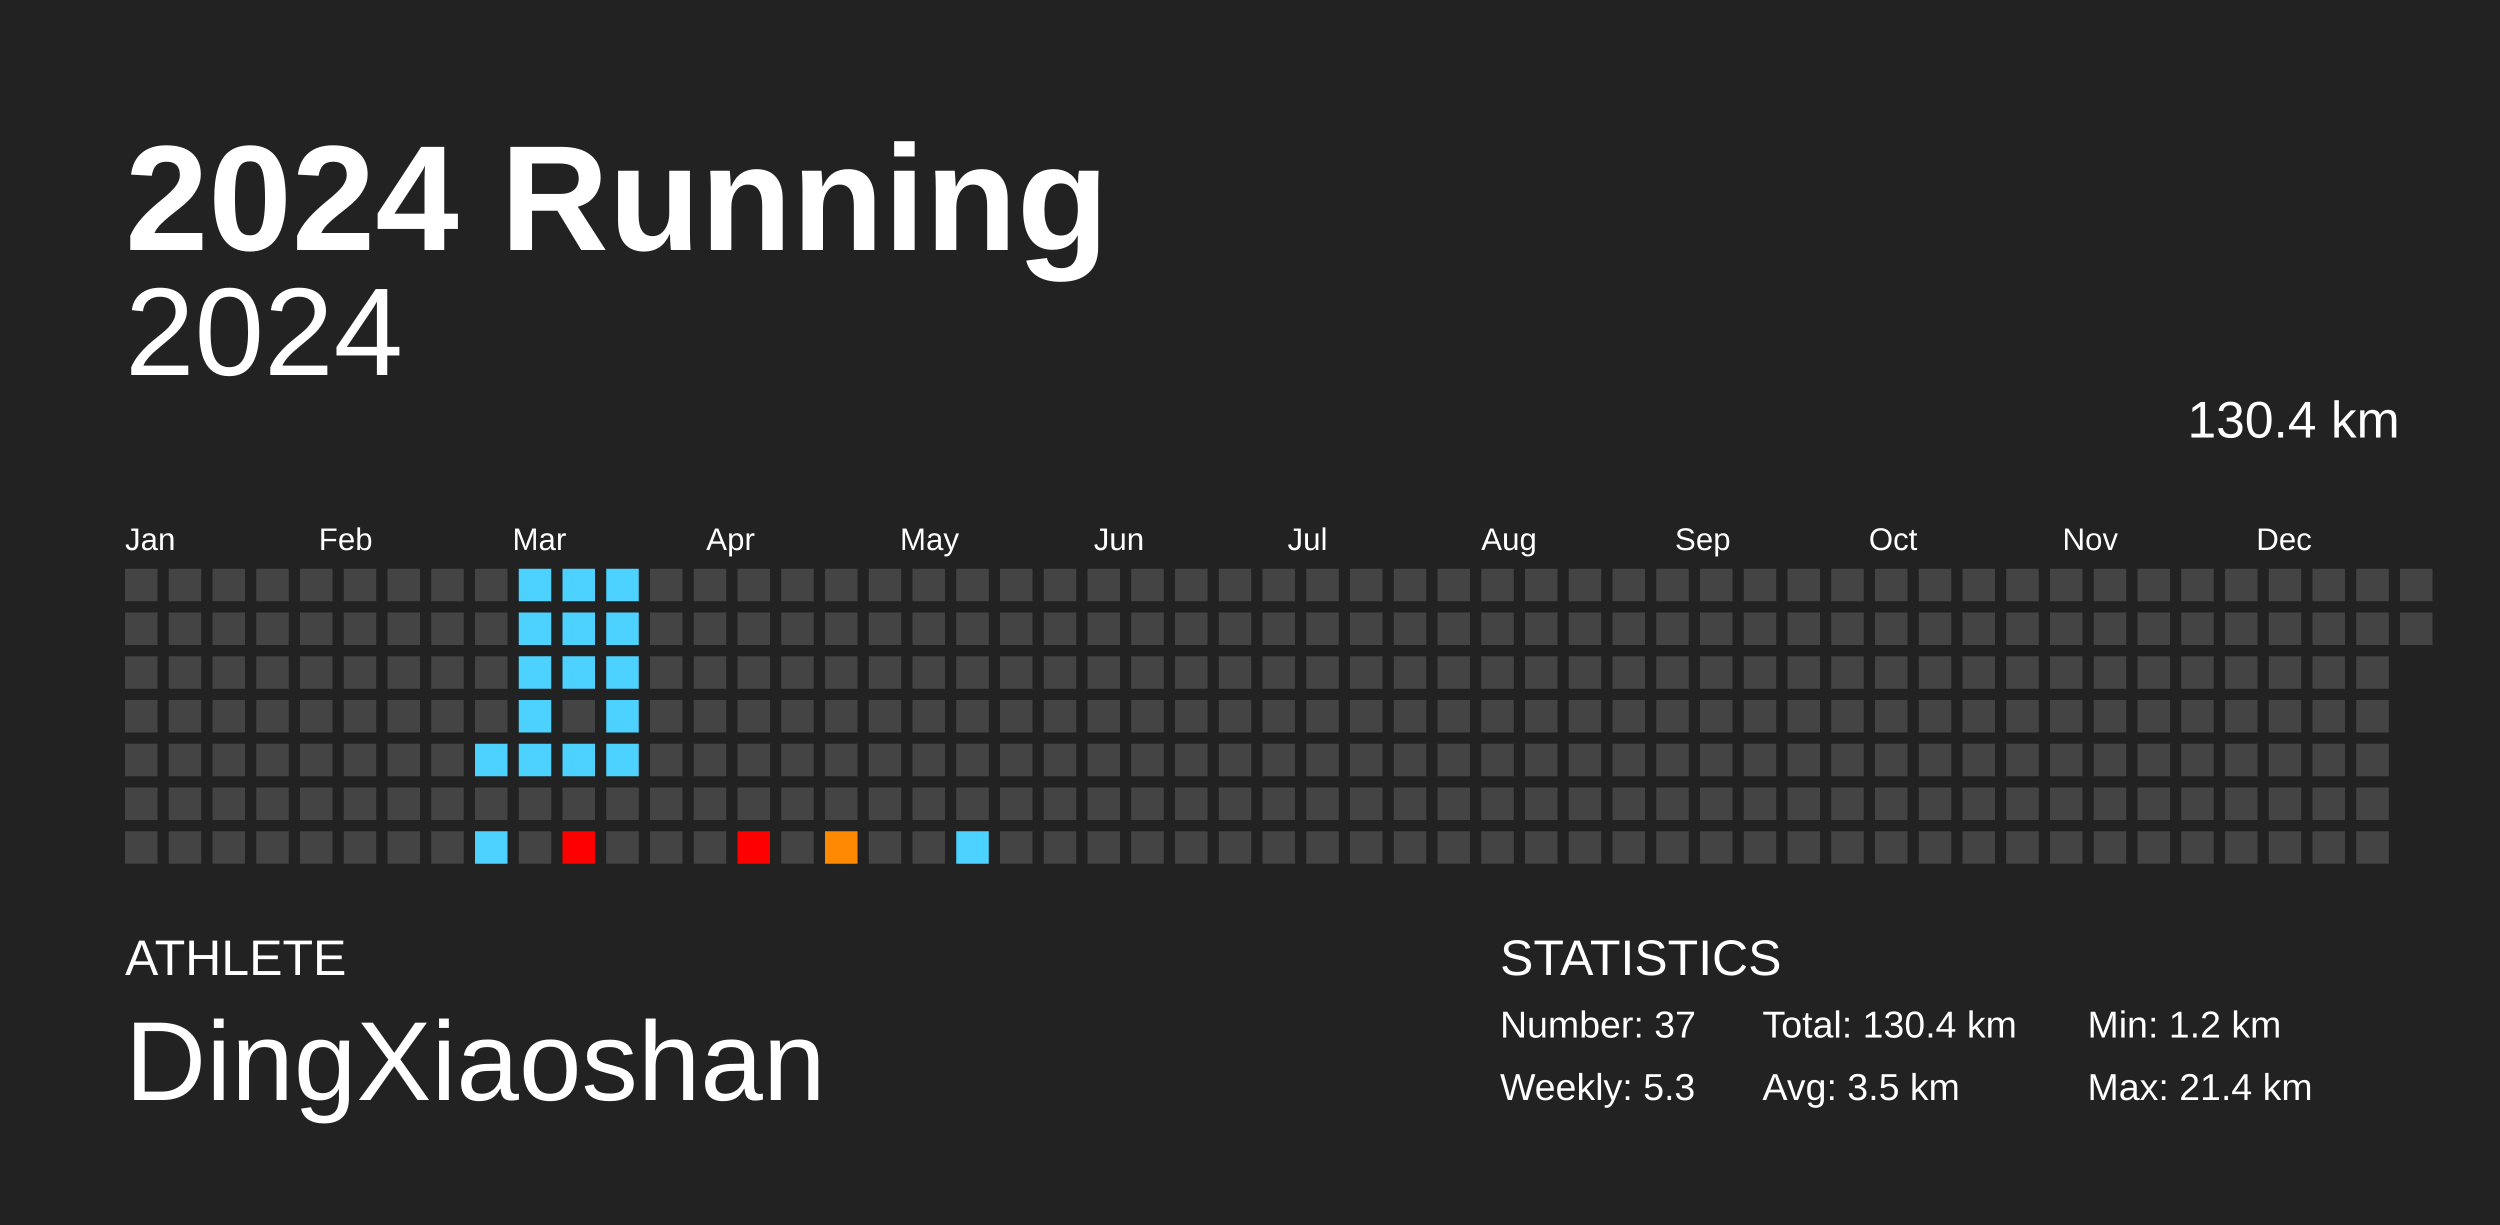
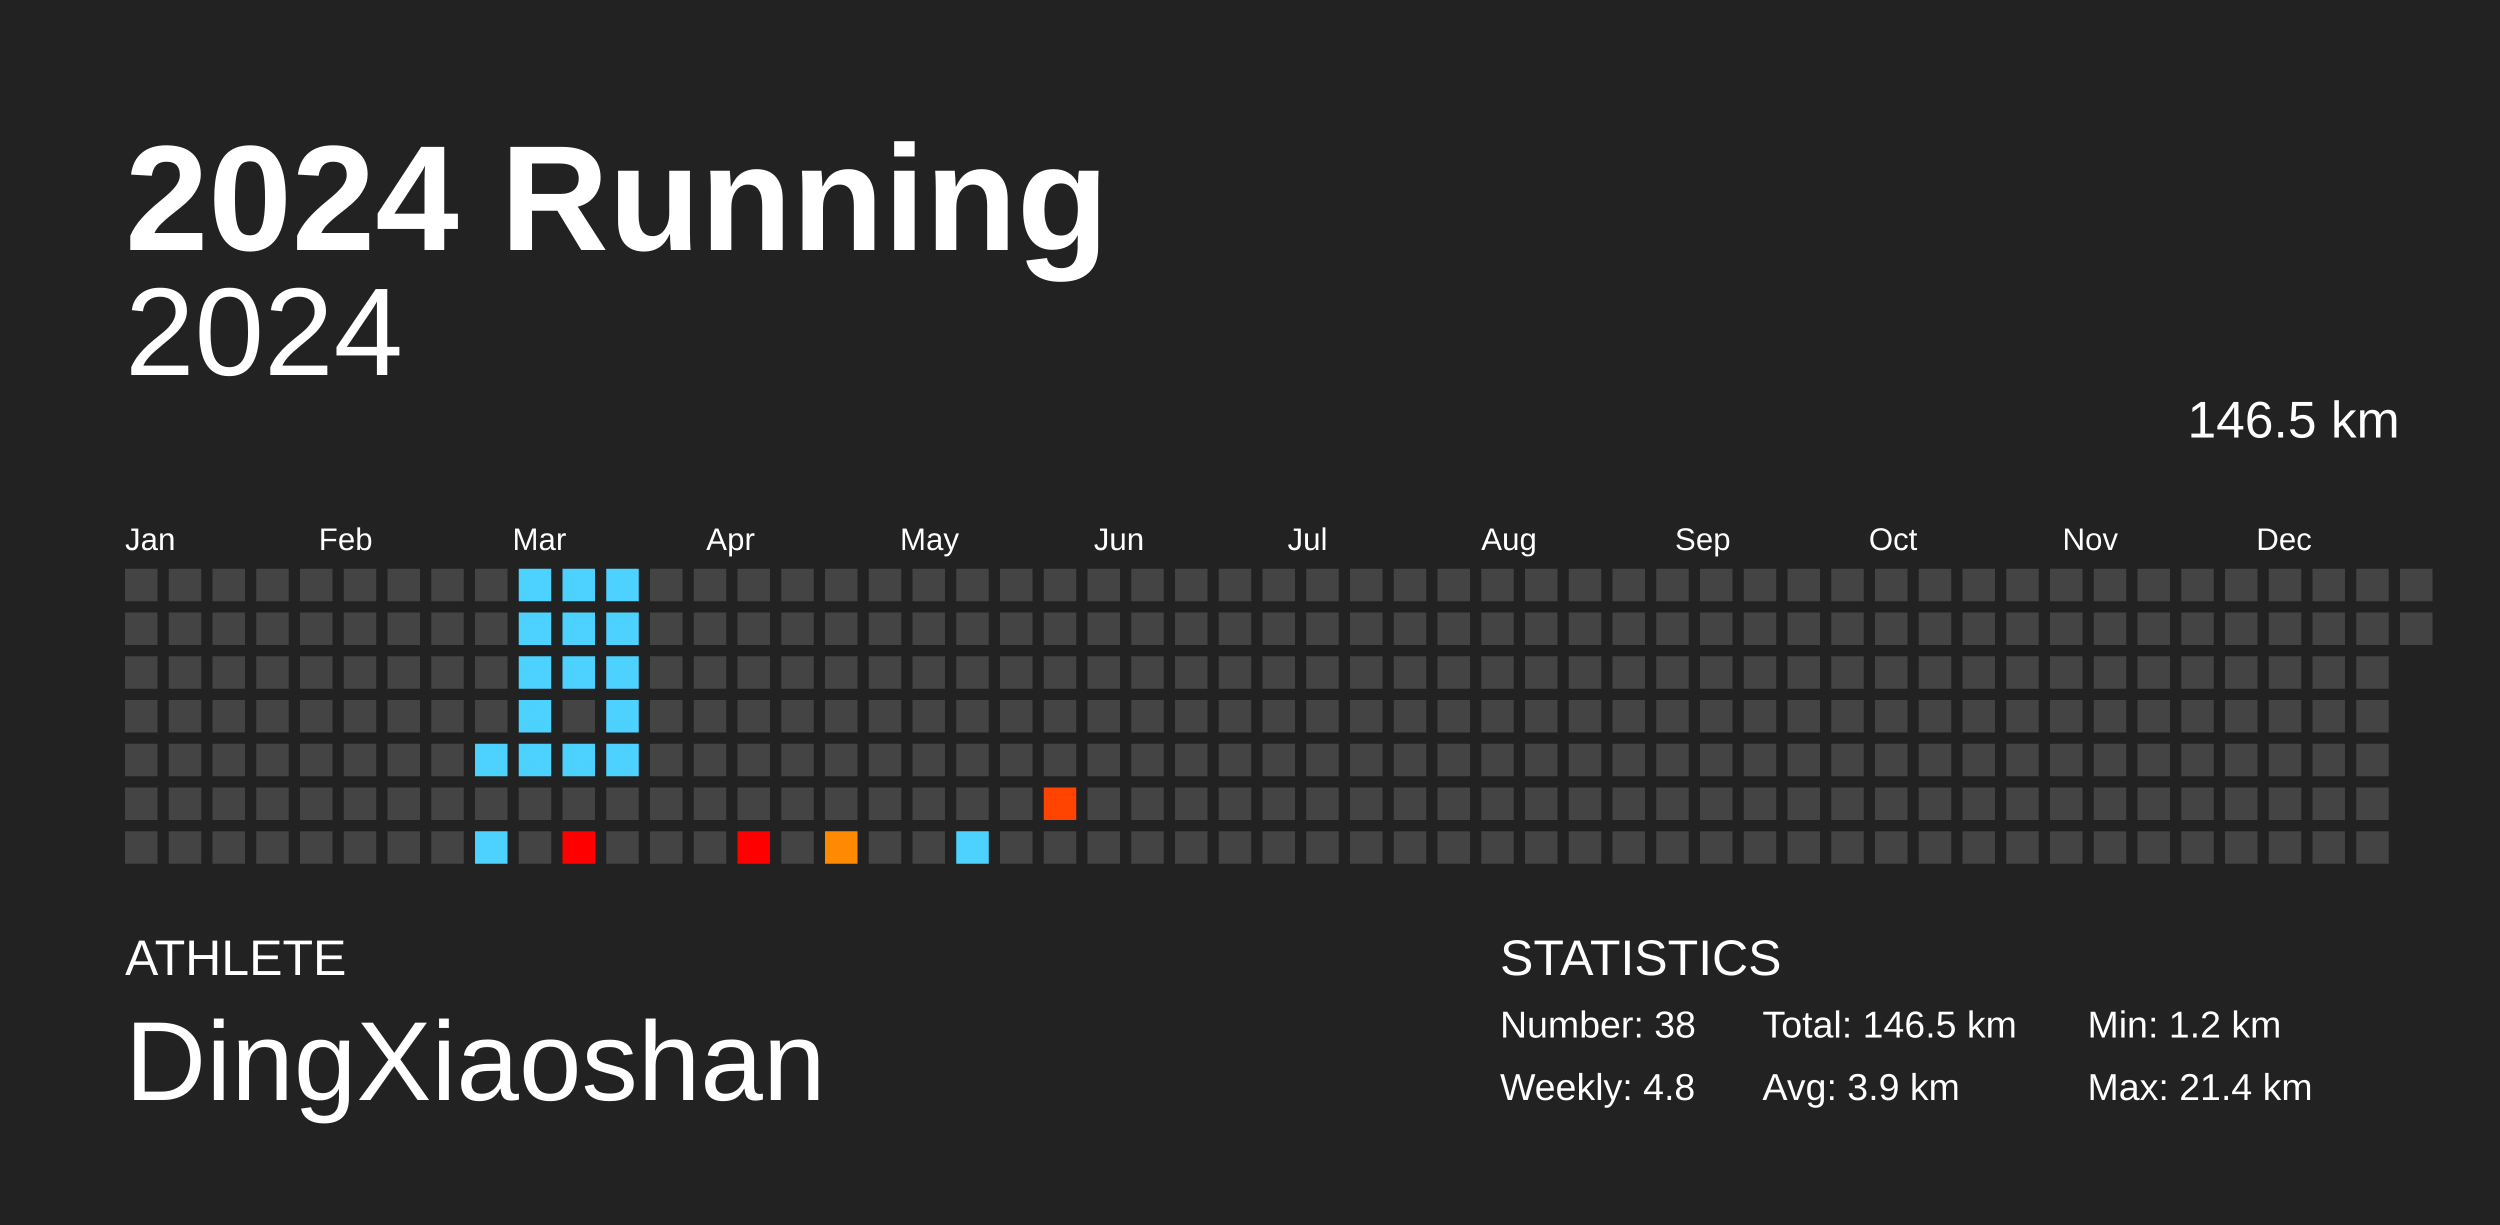
<svg xmlns="http://www.w3.org/2000/svg" baseProfile="full" height="98mm" version="1.1" viewBox="0,0,200,98" width="200mm">
  <defs />
  <rect fill="#222222" height="98" width="200" x="0" y="0" />
  <text fill="#FFFFFF" style="font-size:12px; font-family:Arial; font-weight:bold;" x="10" y="20">2024 Running</text>
  <text fill="#FFFFFF" style="font-size:4px; font-family:Arial" x="10" y="78">ATHLETE</text>
  <text fill="#FFFFFF" style="font-size:9px; font-family:Arial" x="10" y="88">DingXiaoshan</text>
  <text fill="#FFFFFF" style="font-size:4px; font-family:Arial" x="120" y="78">STATISTICS</text>
-   <text fill="#FFFFFF" style="font-size:3px; font-family:Arial" x="120" y="83">Number: 37</text>
-   <text fill="#FFFFFF" style="font-size:3px; font-family:Arial" x="120" y="88">Weekly: 5.3</text>
-   <text fill="#FFFFFF" style="font-size:3px; font-family:Arial" x="141" y="83">Total: 130.4 km</text>
-   <text fill="#FFFFFF" style="font-size:3px; font-family:Arial" x="141" y="88">Avg: 3.5 km</text>
+   <text fill="#FFFFFF" style="font-size:3px; font-family:Arial" x="120" y="83">Number: 38</text>
+   <text fill="#FFFFFF" style="font-size:3px; font-family:Arial" x="120" y="88">Weekly: 4.8</text>
+   <text fill="#FFFFFF" style="font-size:3px; font-family:Arial" x="141" y="83">Total: 146.5 km</text>
+   <text fill="#FFFFFF" style="font-size:3px; font-family:Arial" x="141" y="88">Avg: 3.9 km</text>
  <text fill="#FFFFFF" style="font-size:3px; font-family:Arial" x="167" y="83">Min: 1.2 km</text>
  <text fill="#FFFFFF" style="font-size:3px; font-family:Arial" x="167" y="88">Max: 21.4 km</text>
  <text alignment-baseline="hanging" fill="#FFFFFF" style="font-size:10.0px; font-family:Arial;" x="10" y="30">2024</text>
-   <text alignment-baseline="hanging" fill="#FFFFFF" style="font-size:4.125px; font-family:Arial;" x="175" y="35">130.4 km</text>
+   <text alignment-baseline="hanging" fill="#FFFFFF" style="font-size:4.125px; font-family:Arial;" x="175" y="35">146.5 km</text>
  <text fill="#FFFFFF" style="font-size:2.5px; font-family:Arial" x="10.0" y="44">Jan</text>
  <text fill="#FFFFFF" style="font-size:2.5px; font-family:Arial" x="25.5" y="44">Feb</text>
  <text fill="#FFFFFF" style="font-size:2.5px; font-family:Arial" x="41.0" y="44">Mar</text>
  <text fill="#FFFFFF" style="font-size:2.5px; font-family:Arial" x="56.5" y="44">Apr</text>
  <text fill="#FFFFFF" style="font-size:2.5px; font-family:Arial" x="72.0" y="44">May</text>
  <text fill="#FFFFFF" style="font-size:2.5px; font-family:Arial" x="87.5" y="44">Jun</text>
  <text fill="#FFFFFF" style="font-size:2.5px; font-family:Arial" x="103.0" y="44">Jul</text>
  <text fill="#FFFFFF" style="font-size:2.5px; font-family:Arial" x="118.5" y="44">Aug</text>
  <text fill="#FFFFFF" style="font-size:2.5px; font-family:Arial" x="134.0" y="44">Sep</text>
  <text fill="#FFFFFF" style="font-size:2.5px; font-family:Arial" x="149.5" y="44">Oct</text>
  <text fill="#FFFFFF" style="font-size:2.5px; font-family:Arial" x="165.0" y="44">Nov</text>
  <text fill="#FFFFFF" style="font-size:2.5px; font-family:Arial" x="180.5" y="44">Dec</text>
  <rect fill="#444444" height="2.6" width="2.6" x="10.0" y="45.5" />
  <rect fill="#444444" height="2.6" width="2.6" x="10.0" y="49.0" />
  <rect fill="#444444" height="2.6" width="2.6" x="10.0" y="52.5" />
  <rect fill="#444444" height="2.6" width="2.6" x="10.0" y="56.0" />
  <rect fill="#444444" height="2.6" width="2.6" x="10.0" y="59.5" />
  <rect fill="#444444" height="2.6" width="2.6" x="10.0" y="63.0" />
  <rect fill="#444444" height="2.6" width="2.6" x="10.0" y="66.5" />
  <rect fill="#444444" height="2.6" width="2.6" x="13.5" y="45.5" />
  <rect fill="#444444" height="2.6" width="2.6" x="13.5" y="49.0" />
  <rect fill="#444444" height="2.6" width="2.6" x="13.5" y="52.5" />
  <rect fill="#444444" height="2.6" width="2.6" x="13.5" y="56.0" />
  <rect fill="#444444" height="2.6" width="2.6" x="13.5" y="59.5" />
  <rect fill="#444444" height="2.6" width="2.6" x="13.5" y="63.0" />
  <rect fill="#444444" height="2.6" width="2.6" x="13.5" y="66.5" />
  <rect fill="#444444" height="2.6" width="2.6" x="17.0" y="45.5" />
  <rect fill="#444444" height="2.6" width="2.6" x="17.0" y="49.0" />
  <rect fill="#444444" height="2.6" width="2.6" x="17.0" y="52.5" />
  <rect fill="#444444" height="2.6" width="2.6" x="17.0" y="56.0" />
  <rect fill="#444444" height="2.6" width="2.6" x="17.0" y="59.5" />
  <rect fill="#444444" height="2.6" width="2.6" x="17.0" y="63.0" />
  <rect fill="#444444" height="2.6" width="2.6" x="17.0" y="66.5" />
  <rect fill="#444444" height="2.6" width="2.6" x="20.5" y="45.5" />
  <rect fill="#444444" height="2.6" width="2.6" x="20.5" y="49.0" />
  <rect fill="#444444" height="2.6" width="2.6" x="20.5" y="52.5" />
  <rect fill="#444444" height="2.6" width="2.6" x="20.5" y="56.0" />
  <rect fill="#444444" height="2.6" width="2.6" x="20.5" y="59.5" />
  <rect fill="#444444" height="2.6" width="2.6" x="20.5" y="63.0" />
  <rect fill="#444444" height="2.6" width="2.6" x="20.5" y="66.5" />
  <rect fill="#444444" height="2.6" width="2.6" x="24.0" y="45.5" />
  <rect fill="#444444" height="2.6" width="2.6" x="24.0" y="49.0" />
  <rect fill="#444444" height="2.6" width="2.6" x="24.0" y="52.5" />
  <rect fill="#444444" height="2.6" width="2.6" x="24.0" y="56.0" />
  <rect fill="#444444" height="2.6" width="2.6" x="24.0" y="59.5" />
  <rect fill="#444444" height="2.6" width="2.6" x="24.0" y="63.0" />
  <rect fill="#444444" height="2.6" width="2.6" x="24.0" y="66.5" />
  <rect fill="#444444" height="2.6" width="2.6" x="27.5" y="45.5" />
  <rect fill="#444444" height="2.6" width="2.6" x="27.5" y="49.0" />
  <rect fill="#444444" height="2.6" width="2.6" x="27.5" y="52.5" />
  <rect fill="#444444" height="2.6" width="2.6" x="27.5" y="56.0" />
  <rect fill="#444444" height="2.6" width="2.6" x="27.5" y="59.5" />
  <rect fill="#444444" height="2.6" width="2.6" x="27.5" y="63.0" />
  <rect fill="#444444" height="2.6" width="2.6" x="27.5" y="66.5" />
  <rect fill="#444444" height="2.6" width="2.6" x="31.0" y="45.5" />
  <rect fill="#444444" height="2.6" width="2.6" x="31.0" y="49.0" />
  <rect fill="#444444" height="2.6" width="2.6" x="31.0" y="52.5" />
  <rect fill="#444444" height="2.6" width="2.6" x="31.0" y="56.0" />
  <rect fill="#444444" height="2.6" width="2.6" x="31.0" y="59.5" />
  <rect fill="#444444" height="2.6" width="2.6" x="31.0" y="63.0" />
  <rect fill="#444444" height="2.6" width="2.6" x="31.0" y="66.5" />
  <rect fill="#444444" height="2.6" width="2.6" x="34.5" y="45.5" />
  <rect fill="#444444" height="2.6" width="2.6" x="34.5" y="49.0" />
  <rect fill="#444444" height="2.6" width="2.6" x="34.5" y="52.5" />
  <rect fill="#444444" height="2.6" width="2.6" x="34.5" y="56.0" />
  <rect fill="#444444" height="2.6" width="2.6" x="34.5" y="59.5" />
  <rect fill="#444444" height="2.6" width="2.6" x="34.5" y="63.0" />
  <rect fill="#444444" height="2.6" width="2.6" x="34.5" y="66.5" />
  <rect fill="#444444" height="2.6" width="2.6" x="38.0" y="45.5" />
  <rect fill="#444444" height="2.6" width="2.6" x="38.0" y="49.0" />
  <rect fill="#444444" height="2.6" width="2.6" x="38.0" y="52.5" />
  <rect fill="#444444" height="2.6" width="2.6" x="38.0" y="56.0" />
  <rect fill="#4dd2ff" height="2.6" width="2.6" x="38.0" y="59.5" />
  <rect fill="#444444" height="2.6" width="2.6" x="38.0" y="63.0" />
  <rect fill="#4dd2ff" height="2.6" width="2.6" x="38.0" y="66.5" />
  <rect fill="#4dd2ff" height="2.6" width="2.6" x="41.5" y="45.5" />
  <rect fill="#4dd2ff" height="2.6" width="2.6" x="41.5" y="49.0" />
  <rect fill="#4dd2ff" height="2.6" width="2.6" x="41.5" y="52.5" />
  <rect fill="#4dd2ff" height="2.6" width="2.6" x="41.5" y="56.0" />
  <rect fill="#4dd2ff" height="2.6" width="2.6" x="41.5" y="59.5" />
  <rect fill="#444444" height="2.6" width="2.6" x="41.5" y="63.0" />
  <rect fill="#444444" height="2.6" width="2.6" x="41.5" y="66.5" />
  <rect fill="#4dd2ff" height="2.6" width="2.6" x="45.0" y="45.5" />
  <rect fill="#4dd2ff" height="2.6" width="2.6" x="45.0" y="49.0" />
  <rect fill="#4dd2ff" height="2.6" width="2.6" x="45.0" y="52.5" />
  <rect fill="#444444" height="2.6" width="2.6" x="45.0" y="56.0" />
  <rect fill="#4dd2ff" height="2.6" width="2.6" x="45.0" y="59.5" />
  <rect fill="#444444" height="2.6" width="2.6" x="45.0" y="63.0" />
  <rect fill="red" height="2.6" width="2.6" x="45.0" y="66.5" />
  <rect fill="#4dd2ff" height="2.6" width="2.6" x="48.5" y="45.5" />
  <rect fill="#4dd2ff" height="2.6" width="2.6" x="48.5" y="49.0" />
  <rect fill="#4dd2ff" height="2.6" width="2.6" x="48.5" y="52.5" />
  <rect fill="#4dd2ff" height="2.6" width="2.6" x="48.5" y="56.0" />
  <rect fill="#4dd2ff" height="2.6" width="2.6" x="48.5" y="59.5" />
  <rect fill="#444444" height="2.6" width="2.6" x="48.5" y="63.0" />
  <rect fill="#444444" height="2.6" width="2.6" x="48.5" y="66.5" />
  <rect fill="#444444" height="2.6" width="2.6" x="52.0" y="45.5" />
  <rect fill="#444444" height="2.6" width="2.6" x="52.0" y="49.0" />
  <rect fill="#444444" height="2.6" width="2.6" x="52.0" y="52.5" />
  <rect fill="#444444" height="2.6" width="2.6" x="52.0" y="56.0" />
  <rect fill="#444444" height="2.6" width="2.6" x="52.0" y="59.5" />
  <rect fill="#444444" height="2.6" width="2.6" x="52.0" y="63.0" />
  <rect fill="#444444" height="2.6" width="2.6" x="52.0" y="66.5" />
  <rect fill="#444444" height="2.6" width="2.6" x="55.5" y="45.5" />
  <rect fill="#444444" height="2.6" width="2.6" x="55.5" y="49.0" />
  <rect fill="#444444" height="2.6" width="2.6" x="55.5" y="52.5" />
  <rect fill="#444444" height="2.6" width="2.6" x="55.5" y="56.0" />
  <rect fill="#444444" height="2.6" width="2.6" x="55.5" y="59.5" />
  <rect fill="#444444" height="2.6" width="2.6" x="55.5" y="63.0" />
  <rect fill="#444444" height="2.6" width="2.6" x="55.5" y="66.5" />
  <rect fill="#444444" height="2.6" width="2.6" x="59.0" y="45.5" />
  <rect fill="#444444" height="2.6" width="2.6" x="59.0" y="49.0" />
  <rect fill="#444444" height="2.6" width="2.6" x="59.0" y="52.5" />
  <rect fill="#444444" height="2.6" width="2.6" x="59.0" y="56.0" />
  <rect fill="#444444" height="2.6" width="2.6" x="59.0" y="59.5" />
  <rect fill="#444444" height="2.6" width="2.6" x="59.0" y="63.0" />
  <rect fill="red" height="2.6" width="2.6" x="59.0" y="66.5" />
  <rect fill="#444444" height="2.6" width="2.6" x="62.5" y="45.5" />
  <rect fill="#444444" height="2.6" width="2.6" x="62.5" y="49.0" />
  <rect fill="#444444" height="2.6" width="2.6" x="62.5" y="52.5" />
  <rect fill="#444444" height="2.6" width="2.6" x="62.5" y="56.0" />
  <rect fill="#444444" height="2.6" width="2.6" x="62.5" y="59.5" />
  <rect fill="#444444" height="2.6" width="2.6" x="62.5" y="63.0" />
  <rect fill="#444444" height="2.6" width="2.6" x="62.5" y="66.5" />
  <rect fill="#444444" height="2.6" width="2.6" x="66.0" y="45.5" />
  <rect fill="#444444" height="2.6" width="2.6" x="66.0" y="49.0" />
  <rect fill="#444444" height="2.6" width="2.6" x="66.0" y="52.5" />
  <rect fill="#444444" height="2.6" width="2.6" x="66.0" y="56.0" />
  <rect fill="#444444" height="2.6" width="2.6" x="66.0" y="59.5" />
  <rect fill="#444444" height="2.6" width="2.6" x="66.0" y="63.0" />
  <rect fill="#ff8900" height="2.6" width="2.6" x="66.0" y="66.5" />
  <rect fill="#444444" height="2.6" width="2.6" x="69.5" y="45.5" />
  <rect fill="#444444" height="2.6" width="2.6" x="69.5" y="49.0" />
  <rect fill="#444444" height="2.6" width="2.6" x="69.5" y="52.5" />
  <rect fill="#444444" height="2.6" width="2.6" x="69.5" y="56.0" />
  <rect fill="#444444" height="2.6" width="2.6" x="69.5" y="59.5" />
  <rect fill="#444444" height="2.6" width="2.6" x="69.5" y="63.0" />
  <rect fill="#444444" height="2.6" width="2.6" x="69.5" y="66.5" />
  <rect fill="#444444" height="2.6" width="2.6" x="73.0" y="45.5" />
  <rect fill="#444444" height="2.6" width="2.6" x="73.0" y="49.0" />
  <rect fill="#444444" height="2.6" width="2.6" x="73.0" y="52.5" />
  <rect fill="#444444" height="2.6" width="2.6" x="73.0" y="56.0" />
  <rect fill="#444444" height="2.6" width="2.6" x="73.0" y="59.5" />
  <rect fill="#444444" height="2.6" width="2.6" x="73.0" y="63.0" />
  <rect fill="#444444" height="2.6" width="2.6" x="73.0" y="66.5" />
  <rect fill="#444444" height="2.6" width="2.6" x="76.5" y="45.5" />
  <rect fill="#444444" height="2.6" width="2.6" x="76.5" y="49.0" />
  <rect fill="#444444" height="2.6" width="2.6" x="76.5" y="52.5" />
  <rect fill="#444444" height="2.6" width="2.6" x="76.5" y="56.0" />
  <rect fill="#444444" height="2.6" width="2.6" x="76.5" y="59.5" />
  <rect fill="#444444" height="2.6" width="2.6" x="76.5" y="63.0" />
  <rect fill="#4dd2ff" height="2.6" width="2.6" x="76.5" y="66.5" />
  <rect fill="#444444" height="2.6" width="2.6" x="80.0" y="45.5" />
  <rect fill="#444444" height="2.6" width="2.6" x="80.0" y="49.0" />
  <rect fill="#444444" height="2.6" width="2.6" x="80.0" y="52.5" />
  <rect fill="#444444" height="2.6" width="2.6" x="80.0" y="56.0" />
  <rect fill="#444444" height="2.6" width="2.6" x="80.0" y="59.5" />
  <rect fill="#444444" height="2.6" width="2.6" x="80.0" y="63.0" />
  <rect fill="#444444" height="2.6" width="2.6" x="80.0" y="66.5" />
  <rect fill="#444444" height="2.6" width="2.6" x="83.5" y="45.5" />
  <rect fill="#444444" height="2.6" width="2.6" x="83.5" y="49.0" />
  <rect fill="#444444" height="2.6" width="2.6" x="83.5" y="52.5" />
  <rect fill="#444444" height="2.6" width="2.6" x="83.5" y="56.0" />
  <rect fill="#444444" height="2.6" width="2.6" x="83.5" y="59.5" />
-   <rect fill="#444444" height="2.6" width="2.6" x="83.5" y="63.0" />
+   <rect fill="#ff4300" height="2.6" width="2.6" x="83.5" y="63.0" />
  <rect fill="#444444" height="2.6" width="2.6" x="83.5" y="66.5" />
  <rect fill="#444444" height="2.6" width="2.6" x="87.0" y="45.5" />
  <rect fill="#444444" height="2.6" width="2.6" x="87.0" y="49.0" />
  <rect fill="#444444" height="2.6" width="2.6" x="87.0" y="52.5" />
  <rect fill="#444444" height="2.6" width="2.6" x="87.0" y="56.0" />
  <rect fill="#444444" height="2.6" width="2.6" x="87.0" y="59.5" />
  <rect fill="#444444" height="2.6" width="2.6" x="87.0" y="63.0" />
  <rect fill="#444444" height="2.6" width="2.6" x="87.0" y="66.5" />
  <rect fill="#444444" height="2.6" width="2.6" x="90.5" y="45.5" />
  <rect fill="#444444" height="2.6" width="2.6" x="90.5" y="49.0" />
  <rect fill="#444444" height="2.6" width="2.6" x="90.5" y="52.5" />
  <rect fill="#444444" height="2.6" width="2.6" x="90.5" y="56.0" />
  <rect fill="#444444" height="2.6" width="2.6" x="90.5" y="59.5" />
  <rect fill="#444444" height="2.6" width="2.6" x="90.5" y="63.0" />
  <rect fill="#444444" height="2.6" width="2.6" x="90.5" y="66.5" />
  <rect fill="#444444" height="2.6" width="2.6" x="94.0" y="45.5" />
  <rect fill="#444444" height="2.6" width="2.6" x="94.0" y="49.0" />
  <rect fill="#444444" height="2.6" width="2.6" x="94.0" y="52.5" />
  <rect fill="#444444" height="2.6" width="2.6" x="94.0" y="56.0" />
  <rect fill="#444444" height="2.6" width="2.6" x="94.0" y="59.5" />
  <rect fill="#444444" height="2.6" width="2.6" x="94.0" y="63.0" />
  <rect fill="#444444" height="2.6" width="2.6" x="94.0" y="66.5" />
  <rect fill="#444444" height="2.6" width="2.6" x="97.5" y="45.5" />
  <rect fill="#444444" height="2.6" width="2.6" x="97.5" y="49.0" />
  <rect fill="#444444" height="2.6" width="2.6" x="97.5" y="52.5" />
  <rect fill="#444444" height="2.6" width="2.6" x="97.5" y="56.0" />
  <rect fill="#444444" height="2.6" width="2.6" x="97.5" y="59.5" />
  <rect fill="#444444" height="2.6" width="2.6" x="97.5" y="63.0" />
  <rect fill="#444444" height="2.6" width="2.6" x="97.5" y="66.5" />
  <rect fill="#444444" height="2.6" width="2.6" x="101.0" y="45.5" />
  <rect fill="#444444" height="2.6" width="2.6" x="101.0" y="49.0" />
  <rect fill="#444444" height="2.6" width="2.6" x="101.0" y="52.5" />
  <rect fill="#444444" height="2.6" width="2.6" x="101.0" y="56.0" />
  <rect fill="#444444" height="2.6" width="2.6" x="101.0" y="59.5" />
  <rect fill="#444444" height="2.6" width="2.6" x="101.0" y="63.0" />
  <rect fill="#444444" height="2.6" width="2.6" x="101.0" y="66.5" />
  <rect fill="#444444" height="2.6" width="2.6" x="104.5" y="45.5" />
  <rect fill="#444444" height="2.6" width="2.6" x="104.5" y="49.0" />
  <rect fill="#444444" height="2.6" width="2.6" x="104.5" y="52.5" />
  <rect fill="#444444" height="2.6" width="2.6" x="104.5" y="56.0" />
  <rect fill="#444444" height="2.6" width="2.6" x="104.5" y="59.5" />
  <rect fill="#444444" height="2.6" width="2.6" x="104.5" y="63.0" />
  <rect fill="#444444" height="2.6" width="2.6" x="104.5" y="66.5" />
  <rect fill="#444444" height="2.6" width="2.6" x="108.0" y="45.5" />
  <rect fill="#444444" height="2.6" width="2.6" x="108.0" y="49.0" />
  <rect fill="#444444" height="2.6" width="2.6" x="108.0" y="52.5" />
  <rect fill="#444444" height="2.6" width="2.6" x="108.0" y="56.0" />
  <rect fill="#444444" height="2.6" width="2.6" x="108.0" y="59.5" />
  <rect fill="#444444" height="2.6" width="2.6" x="108.0" y="63.0" />
  <rect fill="#444444" height="2.6" width="2.6" x="108.0" y="66.5" />
  <rect fill="#444444" height="2.6" width="2.6" x="111.5" y="45.5" />
  <rect fill="#444444" height="2.6" width="2.6" x="111.5" y="49.0" />
  <rect fill="#444444" height="2.6" width="2.6" x="111.5" y="52.5" />
  <rect fill="#444444" height="2.6" width="2.6" x="111.5" y="56.0" />
  <rect fill="#444444" height="2.6" width="2.6" x="111.5" y="59.5" />
  <rect fill="#444444" height="2.6" width="2.6" x="111.5" y="63.0" />
  <rect fill="#444444" height="2.6" width="2.6" x="111.5" y="66.5" />
  <rect fill="#444444" height="2.6" width="2.6" x="115.0" y="45.5" />
  <rect fill="#444444" height="2.6" width="2.6" x="115.0" y="49.0" />
  <rect fill="#444444" height="2.6" width="2.6" x="115.0" y="52.5" />
  <rect fill="#444444" height="2.6" width="2.6" x="115.0" y="56.0" />
  <rect fill="#444444" height="2.6" width="2.6" x="115.0" y="59.5" />
  <rect fill="#444444" height="2.6" width="2.6" x="115.0" y="63.0" />
  <rect fill="#444444" height="2.6" width="2.6" x="115.0" y="66.5" />
  <rect fill="#444444" height="2.6" width="2.6" x="118.5" y="45.5" />
  <rect fill="#444444" height="2.6" width="2.6" x="118.5" y="49.0" />
  <rect fill="#444444" height="2.6" width="2.6" x="118.5" y="52.5" />
  <rect fill="#444444" height="2.6" width="2.6" x="118.5" y="56.0" />
  <rect fill="#444444" height="2.6" width="2.6" x="118.5" y="59.5" />
  <rect fill="#444444" height="2.6" width="2.6" x="118.5" y="63.0" />
  <rect fill="#444444" height="2.6" width="2.6" x="118.5" y="66.5" />
  <rect fill="#444444" height="2.6" width="2.6" x="122.0" y="45.5" />
  <rect fill="#444444" height="2.6" width="2.6" x="122.0" y="49.0" />
  <rect fill="#444444" height="2.6" width="2.6" x="122.0" y="52.5" />
  <rect fill="#444444" height="2.6" width="2.6" x="122.0" y="56.0" />
  <rect fill="#444444" height="2.6" width="2.6" x="122.0" y="59.5" />
  <rect fill="#444444" height="2.6" width="2.6" x="122.0" y="63.0" />
  <rect fill="#444444" height="2.6" width="2.6" x="122.0" y="66.5" />
  <rect fill="#444444" height="2.6" width="2.6" x="125.5" y="45.5" />
  <rect fill="#444444" height="2.6" width="2.6" x="125.5" y="49.0" />
  <rect fill="#444444" height="2.6" width="2.6" x="125.5" y="52.5" />
  <rect fill="#444444" height="2.6" width="2.6" x="125.5" y="56.0" />
  <rect fill="#444444" height="2.6" width="2.6" x="125.5" y="59.5" />
  <rect fill="#444444" height="2.6" width="2.6" x="125.5" y="63.0" />
  <rect fill="#444444" height="2.6" width="2.6" x="125.5" y="66.5" />
  <rect fill="#444444" height="2.6" width="2.6" x="129.0" y="45.5" />
  <rect fill="#444444" height="2.6" width="2.6" x="129.0" y="49.0" />
  <rect fill="#444444" height="2.6" width="2.6" x="129.0" y="52.5" />
  <rect fill="#444444" height="2.6" width="2.6" x="129.0" y="56.0" />
  <rect fill="#444444" height="2.6" width="2.6" x="129.0" y="59.5" />
  <rect fill="#444444" height="2.6" width="2.6" x="129.0" y="63.0" />
  <rect fill="#444444" height="2.6" width="2.6" x="129.0" y="66.5" />
  <rect fill="#444444" height="2.6" width="2.6" x="132.5" y="45.5" />
  <rect fill="#444444" height="2.6" width="2.6" x="132.5" y="49.0" />
  <rect fill="#444444" height="2.6" width="2.6" x="132.5" y="52.5" />
  <rect fill="#444444" height="2.6" width="2.6" x="132.5" y="56.0" />
  <rect fill="#444444" height="2.6" width="2.6" x="132.5" y="59.5" />
  <rect fill="#444444" height="2.6" width="2.6" x="132.5" y="63.0" />
  <rect fill="#444444" height="2.6" width="2.6" x="132.5" y="66.5" />
  <rect fill="#444444" height="2.6" width="2.6" x="136.0" y="45.5" />
  <rect fill="#444444" height="2.6" width="2.6" x="136.0" y="49.0" />
  <rect fill="#444444" height="2.6" width="2.6" x="136.0" y="52.5" />
  <rect fill="#444444" height="2.6" width="2.6" x="136.0" y="56.0" />
  <rect fill="#444444" height="2.6" width="2.6" x="136.0" y="59.5" />
  <rect fill="#444444" height="2.6" width="2.6" x="136.0" y="63.0" />
  <rect fill="#444444" height="2.6" width="2.6" x="136.0" y="66.5" />
  <rect fill="#444444" height="2.6" width="2.6" x="139.5" y="45.5" />
  <rect fill="#444444" height="2.6" width="2.6" x="139.5" y="49.0" />
  <rect fill="#444444" height="2.6" width="2.6" x="139.5" y="52.5" />
  <rect fill="#444444" height="2.6" width="2.6" x="139.5" y="56.0" />
  <rect fill="#444444" height="2.6" width="2.6" x="139.5" y="59.5" />
  <rect fill="#444444" height="2.6" width="2.6" x="139.5" y="63.0" />
  <rect fill="#444444" height="2.6" width="2.6" x="139.5" y="66.5" />
  <rect fill="#444444" height="2.6" width="2.6" x="143.0" y="45.5" />
  <rect fill="#444444" height="2.6" width="2.6" x="143.0" y="49.0" />
  <rect fill="#444444" height="2.6" width="2.6" x="143.0" y="52.5" />
  <rect fill="#444444" height="2.6" width="2.6" x="143.0" y="56.0" />
  <rect fill="#444444" height="2.6" width="2.6" x="143.0" y="59.5" />
  <rect fill="#444444" height="2.6" width="2.6" x="143.0" y="63.0" />
  <rect fill="#444444" height="2.6" width="2.6" x="143.0" y="66.5" />
  <rect fill="#444444" height="2.6" width="2.6" x="146.5" y="45.5" />
  <rect fill="#444444" height="2.6" width="2.6" x="146.5" y="49.0" />
  <rect fill="#444444" height="2.6" width="2.6" x="146.5" y="52.5" />
  <rect fill="#444444" height="2.6" width="2.6" x="146.5" y="56.0" />
  <rect fill="#444444" height="2.6" width="2.6" x="146.5" y="59.5" />
  <rect fill="#444444" height="2.6" width="2.6" x="146.5" y="63.0" />
  <rect fill="#444444" height="2.6" width="2.6" x="146.5" y="66.5" />
  <rect fill="#444444" height="2.6" width="2.6" x="150.0" y="45.5" />
  <rect fill="#444444" height="2.6" width="2.6" x="150.0" y="49.0" />
  <rect fill="#444444" height="2.6" width="2.6" x="150.0" y="52.5" />
  <rect fill="#444444" height="2.6" width="2.6" x="150.0" y="56.0" />
  <rect fill="#444444" height="2.6" width="2.6" x="150.0" y="59.5" />
  <rect fill="#444444" height="2.6" width="2.6" x="150.0" y="63.0" />
  <rect fill="#444444" height="2.6" width="2.6" x="150.0" y="66.5" />
  <rect fill="#444444" height="2.6" width="2.6" x="153.5" y="45.5" />
  <rect fill="#444444" height="2.6" width="2.6" x="153.5" y="49.0" />
  <rect fill="#444444" height="2.6" width="2.6" x="153.5" y="52.5" />
  <rect fill="#444444" height="2.6" width="2.6" x="153.5" y="56.0" />
  <rect fill="#444444" height="2.6" width="2.6" x="153.5" y="59.5" />
  <rect fill="#444444" height="2.6" width="2.6" x="153.5" y="63.0" />
  <rect fill="#444444" height="2.6" width="2.6" x="153.5" y="66.5" />
  <rect fill="#444444" height="2.6" width="2.6" x="157.0" y="45.5" />
  <rect fill="#444444" height="2.6" width="2.6" x="157.0" y="49.0" />
  <rect fill="#444444" height="2.6" width="2.6" x="157.0" y="52.5" />
  <rect fill="#444444" height="2.6" width="2.6" x="157.0" y="56.0" />
  <rect fill="#444444" height="2.6" width="2.6" x="157.0" y="59.5" />
  <rect fill="#444444" height="2.6" width="2.6" x="157.0" y="63.0" />
  <rect fill="#444444" height="2.6" width="2.6" x="157.0" y="66.5" />
  <rect fill="#444444" height="2.6" width="2.6" x="160.5" y="45.5" />
  <rect fill="#444444" height="2.6" width="2.6" x="160.5" y="49.0" />
  <rect fill="#444444" height="2.6" width="2.6" x="160.5" y="52.5" />
  <rect fill="#444444" height="2.6" width="2.6" x="160.5" y="56.0" />
  <rect fill="#444444" height="2.6" width="2.6" x="160.5" y="59.5" />
  <rect fill="#444444" height="2.6" width="2.6" x="160.5" y="63.0" />
  <rect fill="#444444" height="2.6" width="2.6" x="160.5" y="66.5" />
  <rect fill="#444444" height="2.6" width="2.6" x="164.0" y="45.5" />
  <rect fill="#444444" height="2.6" width="2.6" x="164.0" y="49.0" />
  <rect fill="#444444" height="2.6" width="2.6" x="164.0" y="52.5" />
  <rect fill="#444444" height="2.6" width="2.6" x="164.0" y="56.0" />
  <rect fill="#444444" height="2.6" width="2.6" x="164.0" y="59.5" />
  <rect fill="#444444" height="2.6" width="2.6" x="164.0" y="63.0" />
  <rect fill="#444444" height="2.6" width="2.6" x="164.0" y="66.5" />
  <rect fill="#444444" height="2.6" width="2.6" x="167.5" y="45.5" />
  <rect fill="#444444" height="2.6" width="2.6" x="167.5" y="49.0" />
  <rect fill="#444444" height="2.6" width="2.6" x="167.5" y="52.5" />
  <rect fill="#444444" height="2.6" width="2.6" x="167.5" y="56.0" />
  <rect fill="#444444" height="2.6" width="2.6" x="167.5" y="59.5" />
  <rect fill="#444444" height="2.6" width="2.6" x="167.5" y="63.0" />
  <rect fill="#444444" height="2.6" width="2.6" x="167.5" y="66.5" />
  <rect fill="#444444" height="2.6" width="2.6" x="171.0" y="45.5" />
  <rect fill="#444444" height="2.6" width="2.6" x="171.0" y="49.0" />
  <rect fill="#444444" height="2.6" width="2.6" x="171.0" y="52.5" />
  <rect fill="#444444" height="2.6" width="2.6" x="171.0" y="56.0" />
  <rect fill="#444444" height="2.6" width="2.6" x="171.0" y="59.5" />
  <rect fill="#444444" height="2.6" width="2.6" x="171.0" y="63.0" />
  <rect fill="#444444" height="2.6" width="2.6" x="171.0" y="66.5" />
  <rect fill="#444444" height="2.6" width="2.6" x="174.5" y="45.5" />
  <rect fill="#444444" height="2.6" width="2.6" x="174.5" y="49.0" />
  <rect fill="#444444" height="2.6" width="2.6" x="174.5" y="52.5" />
  <rect fill="#444444" height="2.6" width="2.6" x="174.5" y="56.0" />
  <rect fill="#444444" height="2.6" width="2.6" x="174.5" y="59.5" />
  <rect fill="#444444" height="2.6" width="2.6" x="174.5" y="63.0" />
  <rect fill="#444444" height="2.6" width="2.6" x="174.5" y="66.5" />
  <rect fill="#444444" height="2.6" width="2.6" x="178.0" y="45.5" />
  <rect fill="#444444" height="2.6" width="2.6" x="178.0" y="49.0" />
  <rect fill="#444444" height="2.6" width="2.6" x="178.0" y="52.5" />
  <rect fill="#444444" height="2.6" width="2.6" x="178.0" y="56.0" />
  <rect fill="#444444" height="2.6" width="2.6" x="178.0" y="59.5" />
  <rect fill="#444444" height="2.6" width="2.6" x="178.0" y="63.0" />
  <rect fill="#444444" height="2.6" width="2.6" x="178.0" y="66.5" />
  <rect fill="#444444" height="2.6" width="2.6" x="181.5" y="45.5" />
  <rect fill="#444444" height="2.6" width="2.6" x="181.5" y="49.0" />
  <rect fill="#444444" height="2.6" width="2.6" x="181.5" y="52.5" />
  <rect fill="#444444" height="2.6" width="2.6" x="181.5" y="56.0" />
  <rect fill="#444444" height="2.6" width="2.6" x="181.5" y="59.5" />
  <rect fill="#444444" height="2.6" width="2.6" x="181.5" y="63.0" />
  <rect fill="#444444" height="2.6" width="2.6" x="181.5" y="66.5" />
  <rect fill="#444444" height="2.6" width="2.6" x="185.0" y="45.5" />
  <rect fill="#444444" height="2.6" width="2.6" x="185.0" y="49.0" />
  <rect fill="#444444" height="2.6" width="2.6" x="185.0" y="52.5" />
  <rect fill="#444444" height="2.6" width="2.6" x="185.0" y="56.0" />
  <rect fill="#444444" height="2.6" width="2.6" x="185.0" y="59.5" />
  <rect fill="#444444" height="2.6" width="2.6" x="185.0" y="63.0" />
  <rect fill="#444444" height="2.6" width="2.6" x="185.0" y="66.5" />
  <rect fill="#444444" height="2.6" width="2.6" x="188.5" y="45.5" />
  <rect fill="#444444" height="2.6" width="2.6" x="188.5" y="49.0" />
  <rect fill="#444444" height="2.6" width="2.6" x="188.5" y="52.5" />
  <rect fill="#444444" height="2.6" width="2.6" x="188.5" y="56.0" />
  <rect fill="#444444" height="2.6" width="2.6" x="188.5" y="59.5" />
  <rect fill="#444444" height="2.6" width="2.6" x="188.5" y="63.0" />
  <rect fill="#444444" height="2.6" width="2.6" x="188.5" y="66.5" />
  <rect fill="#444444" height="2.6" width="2.6" x="192.0" y="45.5" />
  <rect fill="#444444" height="2.6" width="2.6" x="192.0" y="49.0" />
</svg>
